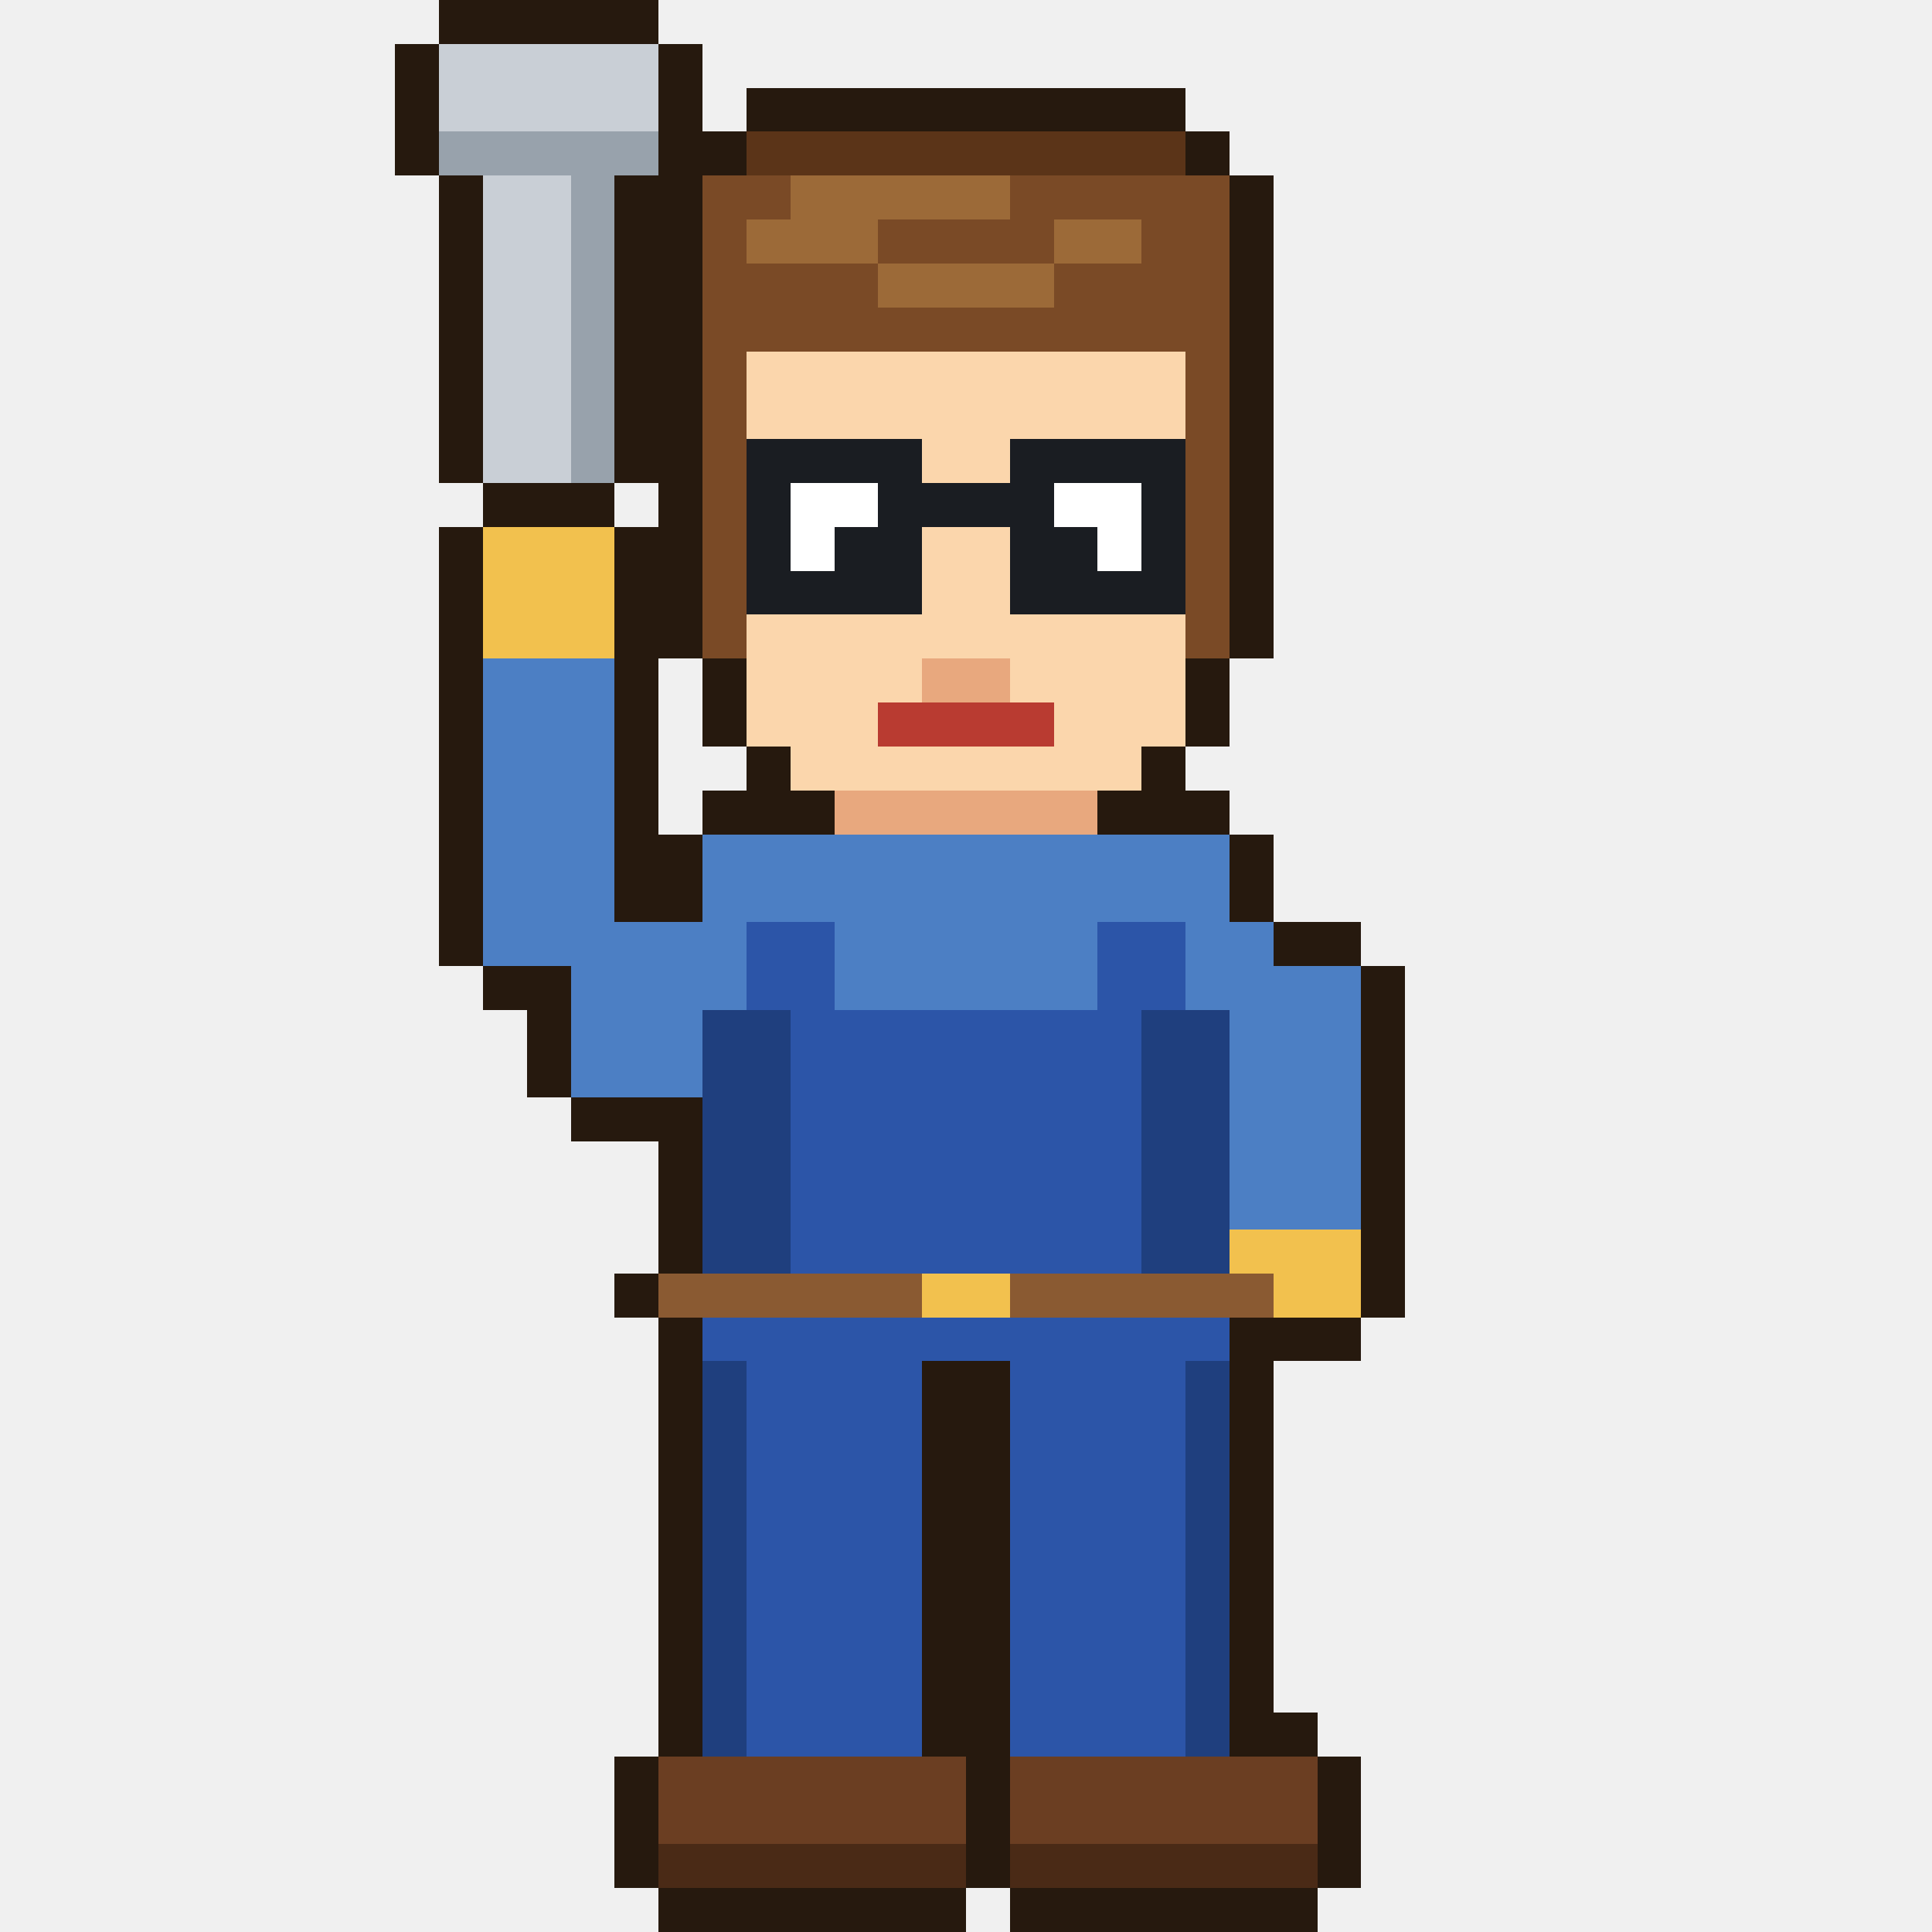
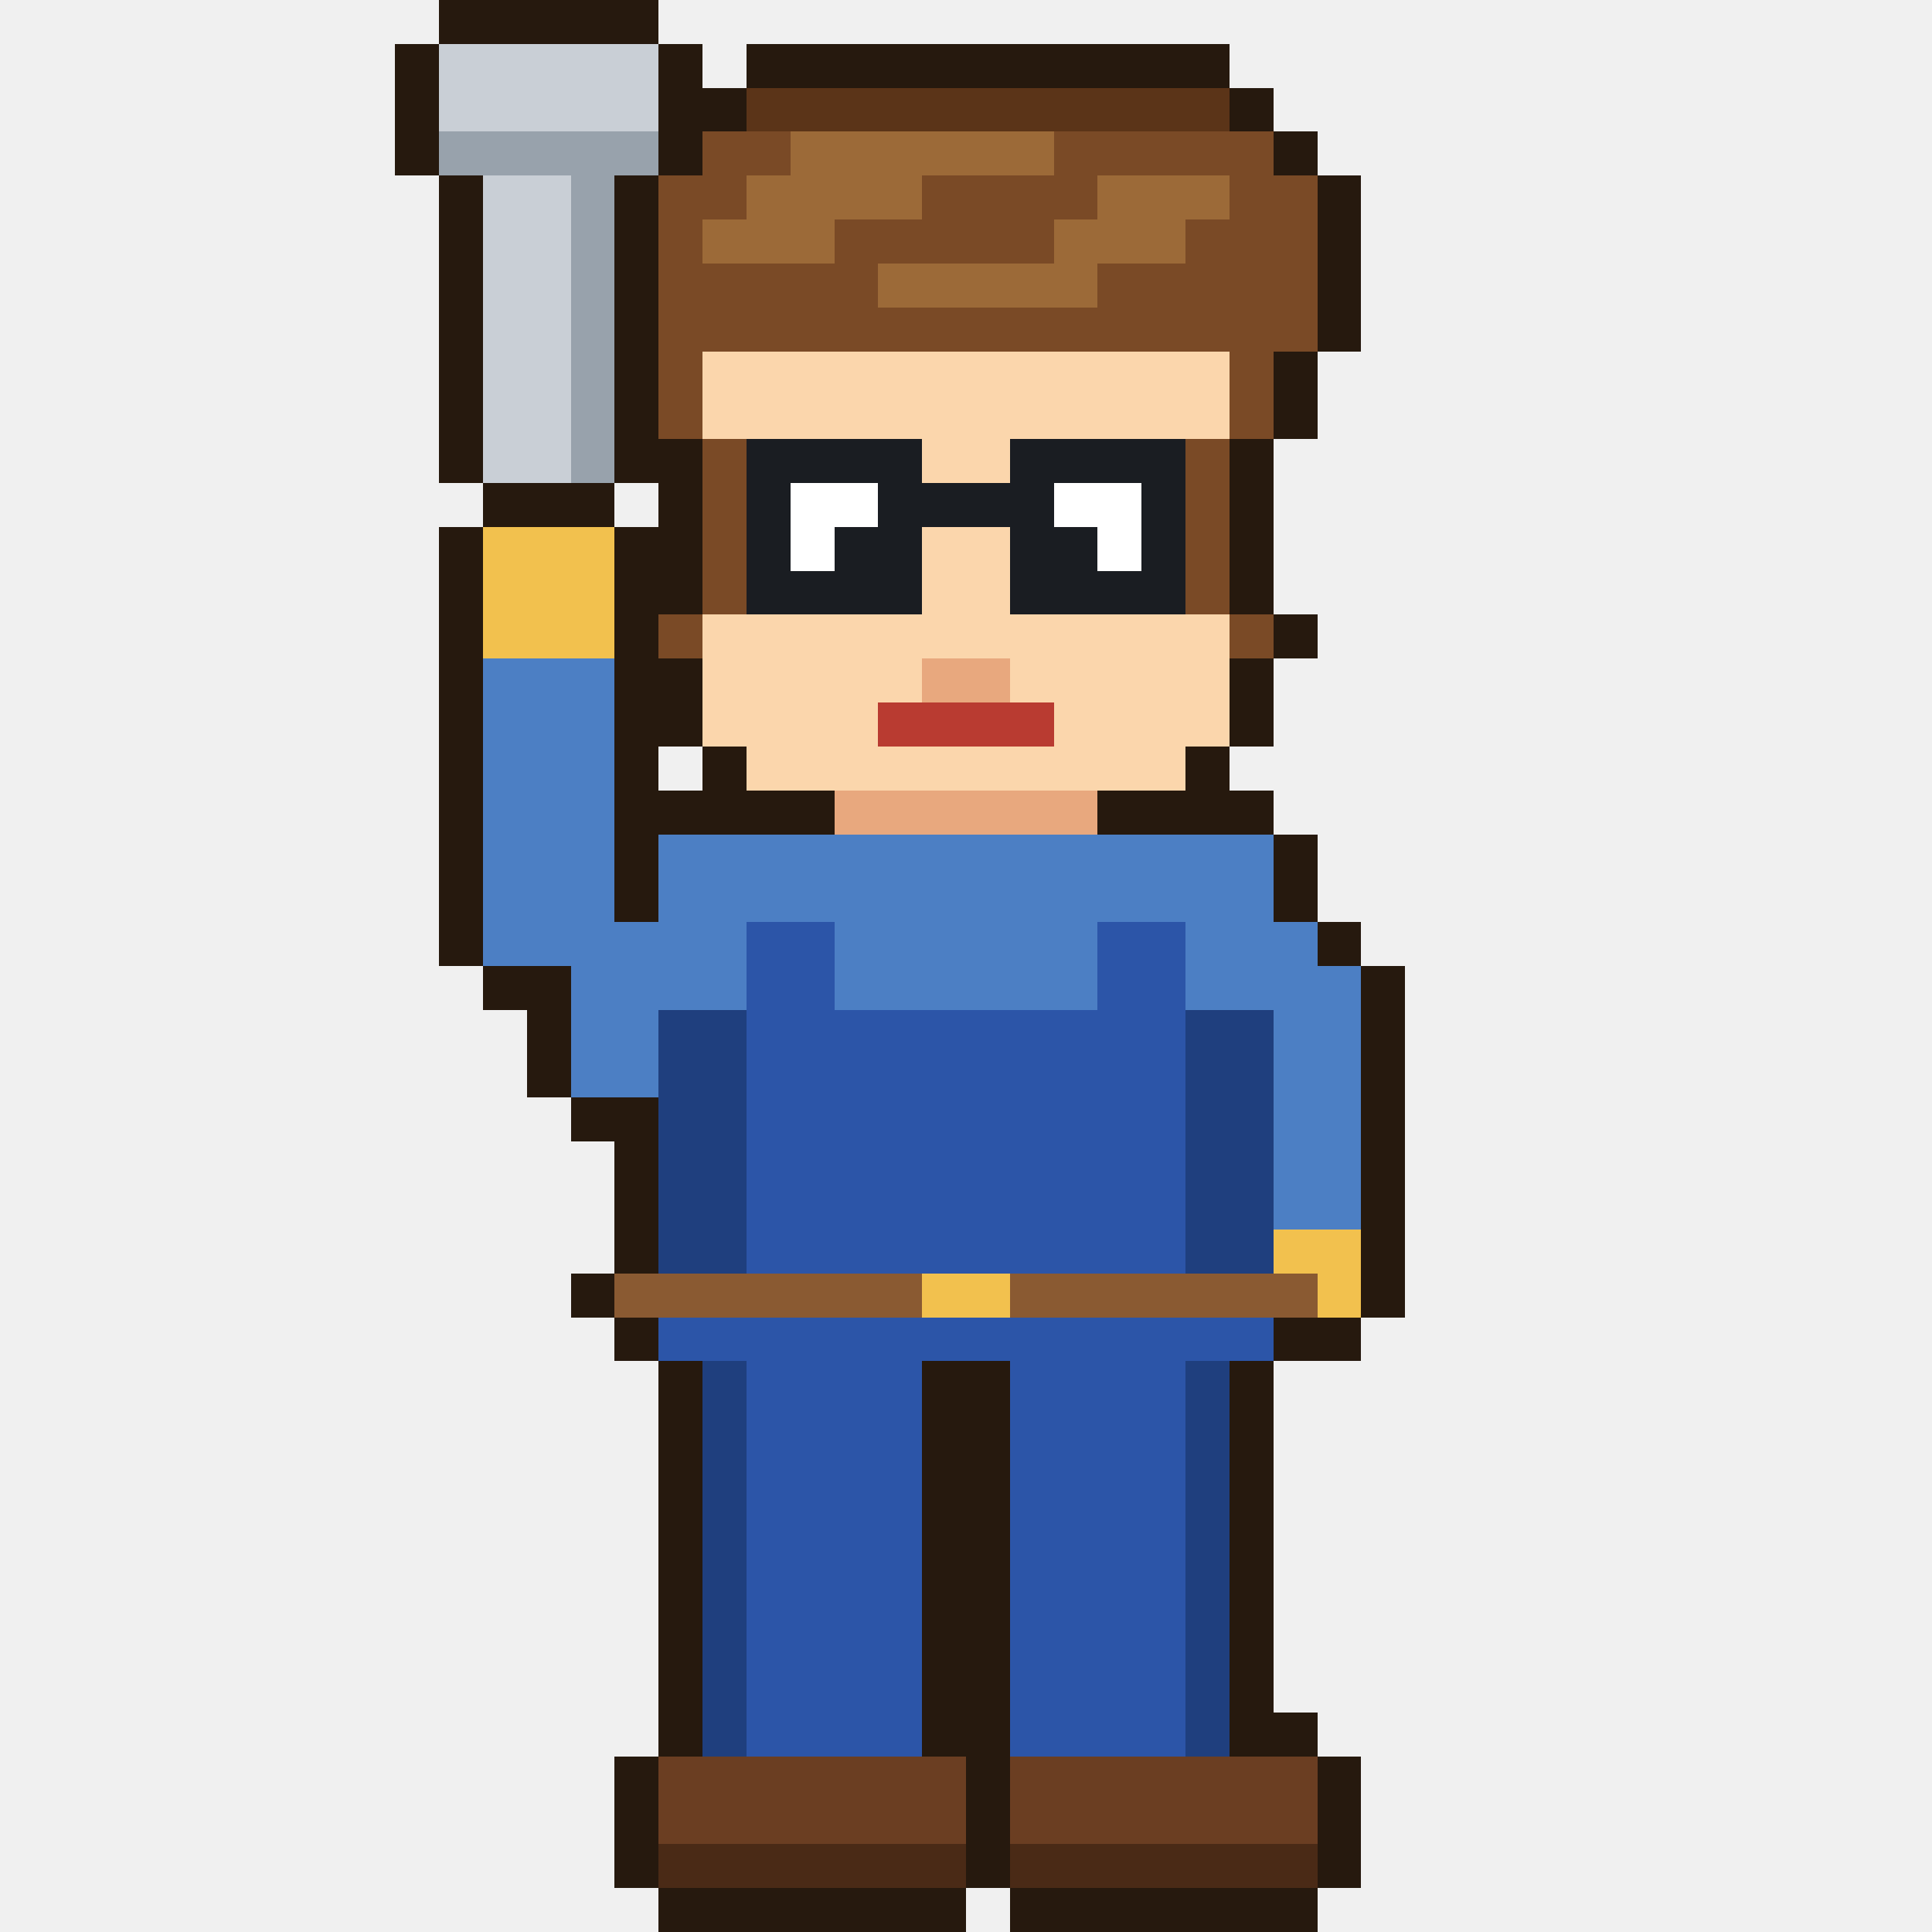
<svg xmlns="http://www.w3.org/2000/svg" viewBox="0 0 36 44" width="240" height="240" role="img" aria-label="Felix" shape-rendering="crispEdges">
  <rect x="6" y="0" width="5" height="1" fill="#26190E" />
  <rect x="5" y="1" width="1" height="1" fill="#26190E" />
  <rect x="6" y="1" width="5" height="1" fill="#C9CFD6" />
  <rect x="11" y="1" width="1" height="1" fill="#26190E" />
+   <rect x="13" y="1" width="11" height="1" fill="#26190E" />
  <rect x="5" y="2" width="1" height="1" fill="#26190E" />
  <rect x="6" y="2" width="5" height="1" fill="#C9CFD6" />
-   <rect x="11" y="2" width="1" height="1" fill="#26190E" />
-   <rect x="13" y="2" width="10" height="1" fill="#26190E" />
+   <rect x="11" y="2" width="2" height="1" fill="#26190E" />
+   <rect x="13" y="2" width="11" height="1" fill="#5B3418" />
+   <rect x="24" y="2" width="1" height="1" fill="#26190E" />
  <rect x="5" y="3" width="1" height="1" fill="#26190E" />
  <rect x="6" y="3" width="5" height="1" fill="#98A2AC" />
-   <rect x="11" y="3" width="2" height="1" fill="#26190E" />
-   <rect x="13" y="3" width="10" height="1" fill="#5B3418" />
-   <rect x="23" y="3" width="1" height="1" fill="#26190E" />
+   <rect x="11" y="3" width="1" height="1" fill="#26190E" />
+   <rect x="12" y="3" width="2" height="1" fill="#7A4A26" />
+   <rect x="14" y="3" width="6" height="1" fill="#9C6A38" />
+   <rect x="20" y="3" width="5" height="1" fill="#7A4A26" />
+   <rect x="25" y="3" width="1" height="1" fill="#26190E" />
  <rect x="6" y="4" width="1" height="1" fill="#26190E" />
  <rect x="7" y="4" width="2" height="1" fill="#C9CFD6" />
  <rect x="9" y="4" width="1" height="1" fill="#98A2AC" />
-   <rect x="10" y="4" width="2" height="1" fill="#26190E" />
-   <rect x="12" y="4" width="2" height="1" fill="#7A4A26" />
-   <rect x="14" y="4" width="5" height="1" fill="#9C6A38" />
-   <rect x="19" y="4" width="5" height="1" fill="#7A4A26" />
-   <rect x="24" y="4" width="1" height="1" fill="#26190E" />
+   <rect x="10" y="4" width="1" height="1" fill="#26190E" />
+   <rect x="11" y="4" width="2" height="1" fill="#7A4A26" />
+   <rect x="13" y="4" width="4" height="1" fill="#9C6A38" />
+   <rect x="17" y="4" width="4" height="1" fill="#7A4A26" />
+   <rect x="21" y="4" width="3" height="1" fill="#9C6A38" />
+   <rect x="24" y="4" width="2" height="1" fill="#7A4A26" />
+   <rect x="26" y="4" width="1" height="1" fill="#26190E" />
  <rect x="6" y="5" width="1" height="1" fill="#26190E" />
  <rect x="7" y="5" width="2" height="1" fill="#C9CFD6" />
  <rect x="9" y="5" width="1" height="1" fill="#98A2AC" />
-   <rect x="10" y="5" width="2" height="1" fill="#26190E" />
-   <rect x="12" y="5" width="1" height="1" fill="#7A4A26" />
-   <rect x="13" y="5" width="3" height="1" fill="#9C6A38" />
-   <rect x="16" y="5" width="4" height="1" fill="#7A4A26" />
-   <rect x="20" y="5" width="2" height="1" fill="#9C6A38" />
-   <rect x="22" y="5" width="2" height="1" fill="#7A4A26" />
-   <rect x="24" y="5" width="1" height="1" fill="#26190E" />
+   <rect x="10" y="5" width="1" height="1" fill="#26190E" />
+   <rect x="11" y="5" width="1" height="1" fill="#7A4A26" />
+   <rect x="12" y="5" width="3" height="1" fill="#9C6A38" />
+   <rect x="15" y="5" width="5" height="1" fill="#7A4A26" />
+   <rect x="20" y="5" width="3" height="1" fill="#9C6A38" />
+   <rect x="23" y="5" width="3" height="1" fill="#7A4A26" />
+   <rect x="26" y="5" width="1" height="1" fill="#26190E" />
  <rect x="6" y="6" width="1" height="1" fill="#26190E" />
  <rect x="7" y="6" width="2" height="1" fill="#C9CFD6" />
  <rect x="9" y="6" width="1" height="1" fill="#98A2AC" />
-   <rect x="10" y="6" width="2" height="1" fill="#26190E" />
-   <rect x="12" y="6" width="4" height="1" fill="#7A4A26" />
-   <rect x="16" y="6" width="4" height="1" fill="#9C6A38" />
-   <rect x="20" y="6" width="4" height="1" fill="#7A4A26" />
-   <rect x="24" y="6" width="1" height="1" fill="#26190E" />
+   <rect x="10" y="6" width="1" height="1" fill="#26190E" />
+   <rect x="11" y="6" width="5" height="1" fill="#7A4A26" />
+   <rect x="16" y="6" width="5" height="1" fill="#9C6A38" />
+   <rect x="21" y="6" width="5" height="1" fill="#7A4A26" />
+   <rect x="26" y="6" width="1" height="1" fill="#26190E" />
  <rect x="6" y="7" width="1" height="1" fill="#26190E" />
  <rect x="7" y="7" width="2" height="1" fill="#C9CFD6" />
  <rect x="9" y="7" width="1" height="1" fill="#98A2AC" />
-   <rect x="10" y="7" width="2" height="1" fill="#26190E" />
-   <rect x="12" y="7" width="12" height="1" fill="#7A4A26" />
-   <rect x="24" y="7" width="1" height="1" fill="#26190E" />
+   <rect x="10" y="7" width="1" height="1" fill="#26190E" />
+   <rect x="11" y="7" width="15" height="1" fill="#7A4A26" />
+   <rect x="26" y="7" width="1" height="1" fill="#26190E" />
  <rect x="6" y="8" width="1" height="1" fill="#26190E" />
  <rect x="7" y="8" width="2" height="1" fill="#C9CFD6" />
  <rect x="9" y="8" width="1" height="1" fill="#98A2AC" />
-   <rect x="10" y="8" width="2" height="1" fill="#26190E" />
-   <rect x="12" y="8" width="1" height="1" fill="#7A4A26" />
-   <rect x="13" y="8" width="10" height="1" fill="#FBD6AC" />
-   <rect x="23" y="8" width="1" height="1" fill="#7A4A26" />
-   <rect x="24" y="8" width="1" height="1" fill="#26190E" />
+   <rect x="10" y="8" width="1" height="1" fill="#26190E" />
+   <rect x="11" y="8" width="1" height="1" fill="#7A4A26" />
+   <rect x="12" y="8" width="12" height="1" fill="#FBD6AC" />
+   <rect x="24" y="8" width="1" height="1" fill="#7A4A26" />
+   <rect x="25" y="8" width="1" height="1" fill="#26190E" />
  <rect x="6" y="9" width="1" height="1" fill="#26190E" />
  <rect x="7" y="9" width="2" height="1" fill="#C9CFD6" />
  <rect x="9" y="9" width="1" height="1" fill="#98A2AC" />
-   <rect x="10" y="9" width="2" height="1" fill="#26190E" />
-   <rect x="12" y="9" width="1" height="1" fill="#7A4A26" />
-   <rect x="13" y="9" width="10" height="1" fill="#FBD6AC" />
-   <rect x="23" y="9" width="1" height="1" fill="#7A4A26" />
-   <rect x="24" y="9" width="1" height="1" fill="#26190E" />
+   <rect x="10" y="9" width="1" height="1" fill="#26190E" />
+   <rect x="11" y="9" width="1" height="1" fill="#7A4A26" />
+   <rect x="12" y="9" width="12" height="1" fill="#FBD6AC" />
+   <rect x="24" y="9" width="1" height="1" fill="#7A4A26" />
+   <rect x="25" y="9" width="1" height="1" fill="#26190E" />
  <rect x="6" y="10" width="1" height="1" fill="#26190E" />
  <rect x="7" y="10" width="2" height="1" fill="#C9CFD6" />
  <rect x="9" y="10" width="1" height="1" fill="#98A2AC" />
  <rect x="10" y="10" width="2" height="1" fill="#26190E" />
  <rect x="12" y="10" width="1" height="1" fill="#7A4A26" />
  <rect x="13" y="10" width="4" height="1" fill="#1A1D22" />
  <rect x="17" y="10" width="2" height="1" fill="#FBD6AC" />
  <rect x="19" y="10" width="4" height="1" fill="#1A1D22" />
  <rect x="23" y="10" width="1" height="1" fill="#7A4A26" />
  <rect x="24" y="10" width="1" height="1" fill="#26190E" />
  <rect x="7" y="11" width="3" height="1" fill="#26190E" />
  <rect x="11" y="11" width="1" height="1" fill="#26190E" />
  <rect x="12" y="11" width="1" height="1" fill="#7A4A26" />
  <rect x="13" y="11" width="1" height="1" fill="#1A1D22" />
  <rect x="14" y="11" width="2" height="1" fill="#FFFFFF" />
  <rect x="16" y="11" width="4" height="1" fill="#1A1D22" />
  <rect x="20" y="11" width="2" height="1" fill="#FFFFFF" />
  <rect x="22" y="11" width="1" height="1" fill="#1A1D22" />
  <rect x="23" y="11" width="1" height="1" fill="#7A4A26" />
  <rect x="24" y="11" width="1" height="1" fill="#26190E" />
  <rect x="6" y="12" width="1" height="1" fill="#26190E" />
  <rect x="7" y="12" width="3" height="1" fill="#F2C14E" />
  <rect x="10" y="12" width="2" height="1" fill="#26190E" />
  <rect x="12" y="12" width="1" height="1" fill="#7A4A26" />
  <rect x="13" y="12" width="1" height="1" fill="#1A1D22" />
  <rect x="14" y="12" width="1" height="1" fill="#FFFFFF" />
  <rect x="15" y="12" width="2" height="1" fill="#1A1D22" />
  <rect x="17" y="12" width="2" height="1" fill="#FBD6AC" />
  <rect x="19" y="12" width="2" height="1" fill="#1A1D22" />
  <rect x="21" y="12" width="1" height="1" fill="#FFFFFF" />
  <rect x="22" y="12" width="1" height="1" fill="#1A1D22" />
  <rect x="23" y="12" width="1" height="1" fill="#7A4A26" />
  <rect x="24" y="12" width="1" height="1" fill="#26190E" />
  <rect x="6" y="13" width="1" height="1" fill="#26190E" />
  <rect x="7" y="13" width="3" height="1" fill="#F2C14E" />
  <rect x="10" y="13" width="2" height="1" fill="#26190E" />
  <rect x="12" y="13" width="1" height="1" fill="#7A4A26" />
  <rect x="13" y="13" width="4" height="1" fill="#1A1D22" />
  <rect x="17" y="13" width="2" height="1" fill="#FBD6AC" />
  <rect x="19" y="13" width="4" height="1" fill="#1A1D22" />
  <rect x="23" y="13" width="1" height="1" fill="#7A4A26" />
  <rect x="24" y="13" width="1" height="1" fill="#26190E" />
  <rect x="6" y="14" width="1" height="1" fill="#26190E" />
  <rect x="7" y="14" width="3" height="1" fill="#F2C14E" />
-   <rect x="10" y="14" width="2" height="1" fill="#26190E" />
-   <rect x="12" y="14" width="1" height="1" fill="#7A4A26" />
-   <rect x="13" y="14" width="10" height="1" fill="#FBD6AC" />
-   <rect x="23" y="14" width="1" height="1" fill="#7A4A26" />
-   <rect x="24" y="14" width="1" height="1" fill="#26190E" />
+   <rect x="10" y="14" width="1" height="1" fill="#26190E" />
+   <rect x="11" y="14" width="1" height="1" fill="#7A4A26" />
+   <rect x="12" y="14" width="12" height="1" fill="#FBD6AC" />
+   <rect x="24" y="14" width="1" height="1" fill="#7A4A26" />
+   <rect x="25" y="14" width="1" height="1" fill="#26190E" />
  <rect x="6" y="15" width="1" height="1" fill="#26190E" />
  <rect x="7" y="15" width="3" height="1" fill="#4C7FC4" />
-   <rect x="10" y="15" width="1" height="1" fill="#26190E" />
-   <rect x="12" y="15" width="1" height="1" fill="#26190E" />
-   <rect x="13" y="15" width="4" height="1" fill="#FBD6AC" />
+   <rect x="10" y="15" width="2" height="1" fill="#26190E" />
+   <rect x="12" y="15" width="5" height="1" fill="#FBD6AC" />
  <rect x="17" y="15" width="2" height="1" fill="#E8A87E" />
-   <rect x="19" y="15" width="4" height="1" fill="#FBD6AC" />
-   <rect x="23" y="15" width="1" height="1" fill="#26190E" />
+   <rect x="19" y="15" width="5" height="1" fill="#FBD6AC" />
+   <rect x="24" y="15" width="1" height="1" fill="#26190E" />
  <rect x="6" y="16" width="1" height="1" fill="#26190E" />
  <rect x="7" y="16" width="3" height="1" fill="#4C7FC4" />
-   <rect x="10" y="16" width="1" height="1" fill="#26190E" />
-   <rect x="12" y="16" width="1" height="1" fill="#26190E" />
-   <rect x="13" y="16" width="3" height="1" fill="#FBD6AC" />
+   <rect x="10" y="16" width="2" height="1" fill="#26190E" />
+   <rect x="12" y="16" width="4" height="1" fill="#FBD6AC" />
  <rect x="16" y="16" width="4" height="1" fill="#B93B31" />
-   <rect x="20" y="16" width="3" height="1" fill="#FBD6AC" />
-   <rect x="23" y="16" width="1" height="1" fill="#26190E" />
+   <rect x="20" y="16" width="4" height="1" fill="#FBD6AC" />
+   <rect x="24" y="16" width="1" height="1" fill="#26190E" />
  <rect x="6" y="17" width="1" height="1" fill="#26190E" />
  <rect x="7" y="17" width="3" height="1" fill="#4C7FC4" />
  <rect x="10" y="17" width="1" height="1" fill="#26190E" />
-   <rect x="13" y="17" width="1" height="1" fill="#26190E" />
-   <rect x="14" y="17" width="8" height="1" fill="#FBD6AC" />
-   <rect x="22" y="17" width="1" height="1" fill="#26190E" />
+   <rect x="12" y="17" width="1" height="1" fill="#26190E" />
+   <rect x="13" y="17" width="10" height="1" fill="#FBD6AC" />
+   <rect x="23" y="17" width="1" height="1" fill="#26190E" />
  <rect x="6" y="18" width="1" height="1" fill="#26190E" />
  <rect x="7" y="18" width="3" height="1" fill="#4C7FC4" />
-   <rect x="10" y="18" width="1" height="1" fill="#26190E" />
-   <rect x="12" y="18" width="3" height="1" fill="#26190E" />
+   <rect x="10" y="18" width="5" height="1" fill="#26190E" />
  <rect x="15" y="18" width="6" height="1" fill="#E8A87E" />
-   <rect x="21" y="18" width="3" height="1" fill="#26190E" />
+   <rect x="21" y="18" width="4" height="1" fill="#26190E" />
  <rect x="6" y="19" width="1" height="1" fill="#26190E" />
  <rect x="7" y="19" width="3" height="1" fill="#4C7FC4" />
-   <rect x="10" y="19" width="2" height="1" fill="#26190E" />
-   <rect x="12" y="19" width="12" height="1" fill="#4C7FC4" />
-   <rect x="24" y="19" width="1" height="1" fill="#26190E" />
+   <rect x="10" y="19" width="1" height="1" fill="#26190E" />
+   <rect x="11" y="19" width="14" height="1" fill="#4C7FC4" />
+   <rect x="25" y="19" width="1" height="1" fill="#26190E" />
  <rect x="6" y="20" width="1" height="1" fill="#26190E" />
  <rect x="7" y="20" width="3" height="1" fill="#4C7FC4" />
-   <rect x="10" y="20" width="2" height="1" fill="#26190E" />
-   <rect x="12" y="20" width="12" height="1" fill="#4C7FC4" />
-   <rect x="24" y="20" width="1" height="1" fill="#26190E" />
+   <rect x="10" y="20" width="1" height="1" fill="#26190E" />
+   <rect x="11" y="20" width="14" height="1" fill="#4C7FC4" />
+   <rect x="25" y="20" width="1" height="1" fill="#26190E" />
  <rect x="6" y="21" width="1" height="1" fill="#26190E" />
  <rect x="7" y="21" width="6" height="1" fill="#4C7FC4" />
  <rect x="13" y="21" width="2" height="1" fill="#2C55A8" />
  <rect x="15" y="21" width="6" height="1" fill="#4C7FC4" />
  <rect x="21" y="21" width="2" height="1" fill="#2C55A8" />
-   <rect x="23" y="21" width="2" height="1" fill="#4C7FC4" />
-   <rect x="25" y="21" width="2" height="1" fill="#26190E" />
+   <rect x="23" y="21" width="3" height="1" fill="#4C7FC4" />
+   <rect x="26" y="21" width="1" height="1" fill="#26190E" />
  <rect x="7" y="22" width="2" height="1" fill="#26190E" />
  <rect x="9" y="22" width="4" height="1" fill="#4C7FC4" />
  <rect x="13" y="22" width="2" height="1" fill="#2C55A8" />
  <rect x="15" y="22" width="6" height="1" fill="#4C7FC4" />
  <rect x="21" y="22" width="2" height="1" fill="#2C55A8" />
  <rect x="23" y="22" width="4" height="1" fill="#4C7FC4" />
  <rect x="27" y="22" width="1" height="1" fill="#26190E" />
  <rect x="8" y="23" width="1" height="1" fill="#26190E" />
-   <rect x="9" y="23" width="3" height="1" fill="#4C7FC4" />
-   <rect x="12" y="23" width="2" height="1" fill="#1F3F7E" />
-   <rect x="14" y="23" width="8" height="1" fill="#2C55A8" />
-   <rect x="22" y="23" width="2" height="1" fill="#1F3F7E" />
-   <rect x="24" y="23" width="3" height="1" fill="#4C7FC4" />
+   <rect x="9" y="23" width="2" height="1" fill="#4C7FC4" />
+   <rect x="11" y="23" width="2" height="1" fill="#1F3F7E" />
+   <rect x="13" y="23" width="10" height="1" fill="#2C55A8" />
+   <rect x="23" y="23" width="2" height="1" fill="#1F3F7E" />
+   <rect x="25" y="23" width="2" height="1" fill="#4C7FC4" />
  <rect x="27" y="23" width="1" height="1" fill="#26190E" />
  <rect x="8" y="24" width="1" height="1" fill="#26190E" />
-   <rect x="9" y="24" width="3" height="1" fill="#4C7FC4" />
-   <rect x="12" y="24" width="2" height="1" fill="#1F3F7E" />
-   <rect x="14" y="24" width="8" height="1" fill="#2C55A8" />
-   <rect x="22" y="24" width="2" height="1" fill="#1F3F7E" />
-   <rect x="24" y="24" width="3" height="1" fill="#4C7FC4" />
+   <rect x="9" y="24" width="2" height="1" fill="#4C7FC4" />
+   <rect x="11" y="24" width="2" height="1" fill="#1F3F7E" />
+   <rect x="13" y="24" width="10" height="1" fill="#2C55A8" />
+   <rect x="23" y="24" width="2" height="1" fill="#1F3F7E" />
+   <rect x="25" y="24" width="2" height="1" fill="#4C7FC4" />
  <rect x="27" y="24" width="1" height="1" fill="#26190E" />
-   <rect x="9" y="25" width="3" height="1" fill="#26190E" />
-   <rect x="12" y="25" width="2" height="1" fill="#1F3F7E" />
-   <rect x="14" y="25" width="8" height="1" fill="#2C55A8" />
-   <rect x="22" y="25" width="2" height="1" fill="#1F3F7E" />
-   <rect x="24" y="25" width="3" height="1" fill="#4C7FC4" />
+   <rect x="9" y="25" width="2" height="1" fill="#26190E" />
+   <rect x="11" y="25" width="2" height="1" fill="#1F3F7E" />
+   <rect x="13" y="25" width="10" height="1" fill="#2C55A8" />
+   <rect x="23" y="25" width="2" height="1" fill="#1F3F7E" />
+   <rect x="25" y="25" width="2" height="1" fill="#4C7FC4" />
  <rect x="27" y="25" width="1" height="1" fill="#26190E" />
-   <rect x="11" y="26" width="1" height="1" fill="#26190E" />
-   <rect x="12" y="26" width="2" height="1" fill="#1F3F7E" />
-   <rect x="14" y="26" width="8" height="1" fill="#2C55A8" />
-   <rect x="22" y="26" width="2" height="1" fill="#1F3F7E" />
-   <rect x="24" y="26" width="3" height="1" fill="#4C7FC4" />
+   <rect x="10" y="26" width="1" height="1" fill="#26190E" />
+   <rect x="11" y="26" width="2" height="1" fill="#1F3F7E" />
+   <rect x="13" y="26" width="10" height="1" fill="#2C55A8" />
+   <rect x="23" y="26" width="2" height="1" fill="#1F3F7E" />
+   <rect x="25" y="26" width="2" height="1" fill="#4C7FC4" />
  <rect x="27" y="26" width="1" height="1" fill="#26190E" />
-   <rect x="11" y="27" width="1" height="1" fill="#26190E" />
-   <rect x="12" y="27" width="2" height="1" fill="#1F3F7E" />
-   <rect x="14" y="27" width="8" height="1" fill="#2C55A8" />
-   <rect x="22" y="27" width="2" height="1" fill="#1F3F7E" />
-   <rect x="24" y="27" width="3" height="1" fill="#4C7FC4" />
+   <rect x="10" y="27" width="1" height="1" fill="#26190E" />
+   <rect x="11" y="27" width="2" height="1" fill="#1F3F7E" />
+   <rect x="13" y="27" width="10" height="1" fill="#2C55A8" />
+   <rect x="23" y="27" width="2" height="1" fill="#1F3F7E" />
+   <rect x="25" y="27" width="2" height="1" fill="#4C7FC4" />
  <rect x="27" y="27" width="1" height="1" fill="#26190E" />
-   <rect x="11" y="28" width="1" height="1" fill="#26190E" />
-   <rect x="12" y="28" width="2" height="1" fill="#1F3F7E" />
-   <rect x="14" y="28" width="8" height="1" fill="#2C55A8" />
-   <rect x="22" y="28" width="2" height="1" fill="#1F3F7E" />
-   <rect x="24" y="28" width="3" height="1" fill="#F2C14E" />
+   <rect x="10" y="28" width="1" height="1" fill="#26190E" />
+   <rect x="11" y="28" width="2" height="1" fill="#1F3F7E" />
+   <rect x="13" y="28" width="10" height="1" fill="#2C55A8" />
+   <rect x="23" y="28" width="2" height="1" fill="#1F3F7E" />
+   <rect x="25" y="28" width="2" height="1" fill="#F2C14E" />
  <rect x="27" y="28" width="1" height="1" fill="#26190E" />
-   <rect x="10" y="29" width="1" height="1" fill="#26190E" />
-   <rect x="11" y="29" width="6" height="1" fill="#8A5A32" />
+   <rect x="9" y="29" width="1" height="1" fill="#26190E" />
+   <rect x="10" y="29" width="7" height="1" fill="#8A5A32" />
  <rect x="17" y="29" width="2" height="1" fill="#F2C14E" />
-   <rect x="19" y="29" width="6" height="1" fill="#8A5A32" />
-   <rect x="25" y="29" width="2" height="1" fill="#F2C14E" />
+   <rect x="19" y="29" width="7" height="1" fill="#8A5A32" />
+   <rect x="26" y="29" width="1" height="1" fill="#F2C14E" />
  <rect x="27" y="29" width="1" height="1" fill="#26190E" />
-   <rect x="11" y="30" width="1" height="1" fill="#26190E" />
-   <rect x="12" y="30" width="12" height="1" fill="#2C55A8" />
-   <rect x="24" y="30" width="3" height="1" fill="#26190E" />
+   <rect x="10" y="30" width="1" height="1" fill="#26190E" />
+   <rect x="11" y="30" width="14" height="1" fill="#2C55A8" />
+   <rect x="25" y="30" width="2" height="1" fill="#26190E" />
  <rect x="11" y="31" width="1" height="1" fill="#26190E" />
  <rect x="12" y="31" width="1" height="1" fill="#1F3F7E" />
  <rect x="13" y="31" width="4" height="1" fill="#2C55A8" />
  <rect x="17" y="31" width="2" height="1" fill="#26190E" />
  <rect x="19" y="31" width="4" height="1" fill="#2C55A8" />
  <rect x="23" y="31" width="1" height="1" fill="#1F3F7E" />
  <rect x="24" y="31" width="1" height="1" fill="#26190E" />
  <rect x="11" y="32" width="1" height="1" fill="#26190E" />
  <rect x="12" y="32" width="1" height="1" fill="#1F3F7E" />
  <rect x="13" y="32" width="4" height="1" fill="#2C55A8" />
  <rect x="17" y="32" width="2" height="1" fill="#26190E" />
  <rect x="19" y="32" width="4" height="1" fill="#2C55A8" />
  <rect x="23" y="32" width="1" height="1" fill="#1F3F7E" />
  <rect x="24" y="32" width="1" height="1" fill="#26190E" />
  <rect x="11" y="33" width="1" height="1" fill="#26190E" />
  <rect x="12" y="33" width="1" height="1" fill="#1F3F7E" />
  <rect x="13" y="33" width="4" height="1" fill="#2C55A8" />
  <rect x="17" y="33" width="2" height="1" fill="#26190E" />
  <rect x="19" y="33" width="4" height="1" fill="#2C55A8" />
  <rect x="23" y="33" width="1" height="1" fill="#1F3F7E" />
  <rect x="24" y="33" width="1" height="1" fill="#26190E" />
  <rect x="11" y="34" width="1" height="1" fill="#26190E" />
  <rect x="12" y="34" width="1" height="1" fill="#1F3F7E" />
  <rect x="13" y="34" width="4" height="1" fill="#2C55A8" />
  <rect x="17" y="34" width="2" height="1" fill="#26190E" />
  <rect x="19" y="34" width="4" height="1" fill="#2C55A8" />
  <rect x="23" y="34" width="1" height="1" fill="#1F3F7E" />
  <rect x="24" y="34" width="1" height="1" fill="#26190E" />
  <rect x="11" y="35" width="1" height="1" fill="#26190E" />
  <rect x="12" y="35" width="1" height="1" fill="#1F3F7E" />
  <rect x="13" y="35" width="4" height="1" fill="#2C55A8" />
  <rect x="17" y="35" width="2" height="1" fill="#26190E" />
  <rect x="19" y="35" width="4" height="1" fill="#2C55A8" />
  <rect x="23" y="35" width="1" height="1" fill="#1F3F7E" />
  <rect x="24" y="35" width="1" height="1" fill="#26190E" />
  <rect x="11" y="36" width="1" height="1" fill="#26190E" />
  <rect x="12" y="36" width="1" height="1" fill="#1F3F7E" />
  <rect x="13" y="36" width="4" height="1" fill="#2C55A8" />
  <rect x="17" y="36" width="2" height="1" fill="#26190E" />
  <rect x="19" y="36" width="4" height="1" fill="#2C55A8" />
  <rect x="23" y="36" width="1" height="1" fill="#1F3F7E" />
  <rect x="24" y="36" width="1" height="1" fill="#26190E" />
  <rect x="11" y="37" width="1" height="1" fill="#26190E" />
  <rect x="12" y="37" width="1" height="1" fill="#1F3F7E" />
  <rect x="13" y="37" width="4" height="1" fill="#2C55A8" />
  <rect x="17" y="37" width="2" height="1" fill="#26190E" />
  <rect x="19" y="37" width="4" height="1" fill="#2C55A8" />
  <rect x="23" y="37" width="1" height="1" fill="#1F3F7E" />
  <rect x="24" y="37" width="1" height="1" fill="#26190E" />
  <rect x="11" y="38" width="1" height="1" fill="#26190E" />
  <rect x="12" y="38" width="1" height="1" fill="#1F3F7E" />
  <rect x="13" y="38" width="4" height="1" fill="#2C55A8" />
  <rect x="17" y="38" width="2" height="1" fill="#26190E" />
  <rect x="19" y="38" width="4" height="1" fill="#2C55A8" />
  <rect x="23" y="38" width="1" height="1" fill="#1F3F7E" />
  <rect x="24" y="38" width="1" height="1" fill="#26190E" />
  <rect x="11" y="39" width="1" height="1" fill="#26190E" />
  <rect x="12" y="39" width="1" height="1" fill="#1F3F7E" />
  <rect x="13" y="39" width="4" height="1" fill="#2C55A8" />
  <rect x="17" y="39" width="2" height="1" fill="#26190E" />
  <rect x="19" y="39" width="4" height="1" fill="#2C55A8" />
  <rect x="23" y="39" width="1" height="1" fill="#1F3F7E" />
  <rect x="24" y="39" width="2" height="1" fill="#26190E" />
  <rect x="10" y="40" width="1" height="1" fill="#26190E" />
  <rect x="11" y="40" width="7" height="1" fill="#6B3E22" />
  <rect x="18" y="40" width="1" height="1" fill="#26190E" />
  <rect x="19" y="40" width="7" height="1" fill="#6B3E22" />
  <rect x="26" y="40" width="1" height="1" fill="#26190E" />
  <rect x="10" y="41" width="1" height="1" fill="#26190E" />
  <rect x="11" y="41" width="7" height="1" fill="#6B3E22" />
  <rect x="18" y="41" width="1" height="1" fill="#26190E" />
  <rect x="19" y="41" width="7" height="1" fill="#6B3E22" />
  <rect x="26" y="41" width="1" height="1" fill="#26190E" />
  <rect x="10" y="42" width="1" height="1" fill="#26190E" />
  <rect x="11" y="42" width="7" height="1" fill="#4A2A16" />
  <rect x="18" y="42" width="1" height="1" fill="#26190E" />
  <rect x="19" y="42" width="7" height="1" fill="#4A2A16" />
  <rect x="26" y="42" width="1" height="1" fill="#26190E" />
  <rect x="11" y="43" width="7" height="1" fill="#26190E" />
  <rect x="19" y="43" width="7" height="1" fill="#26190E" />
</svg>
